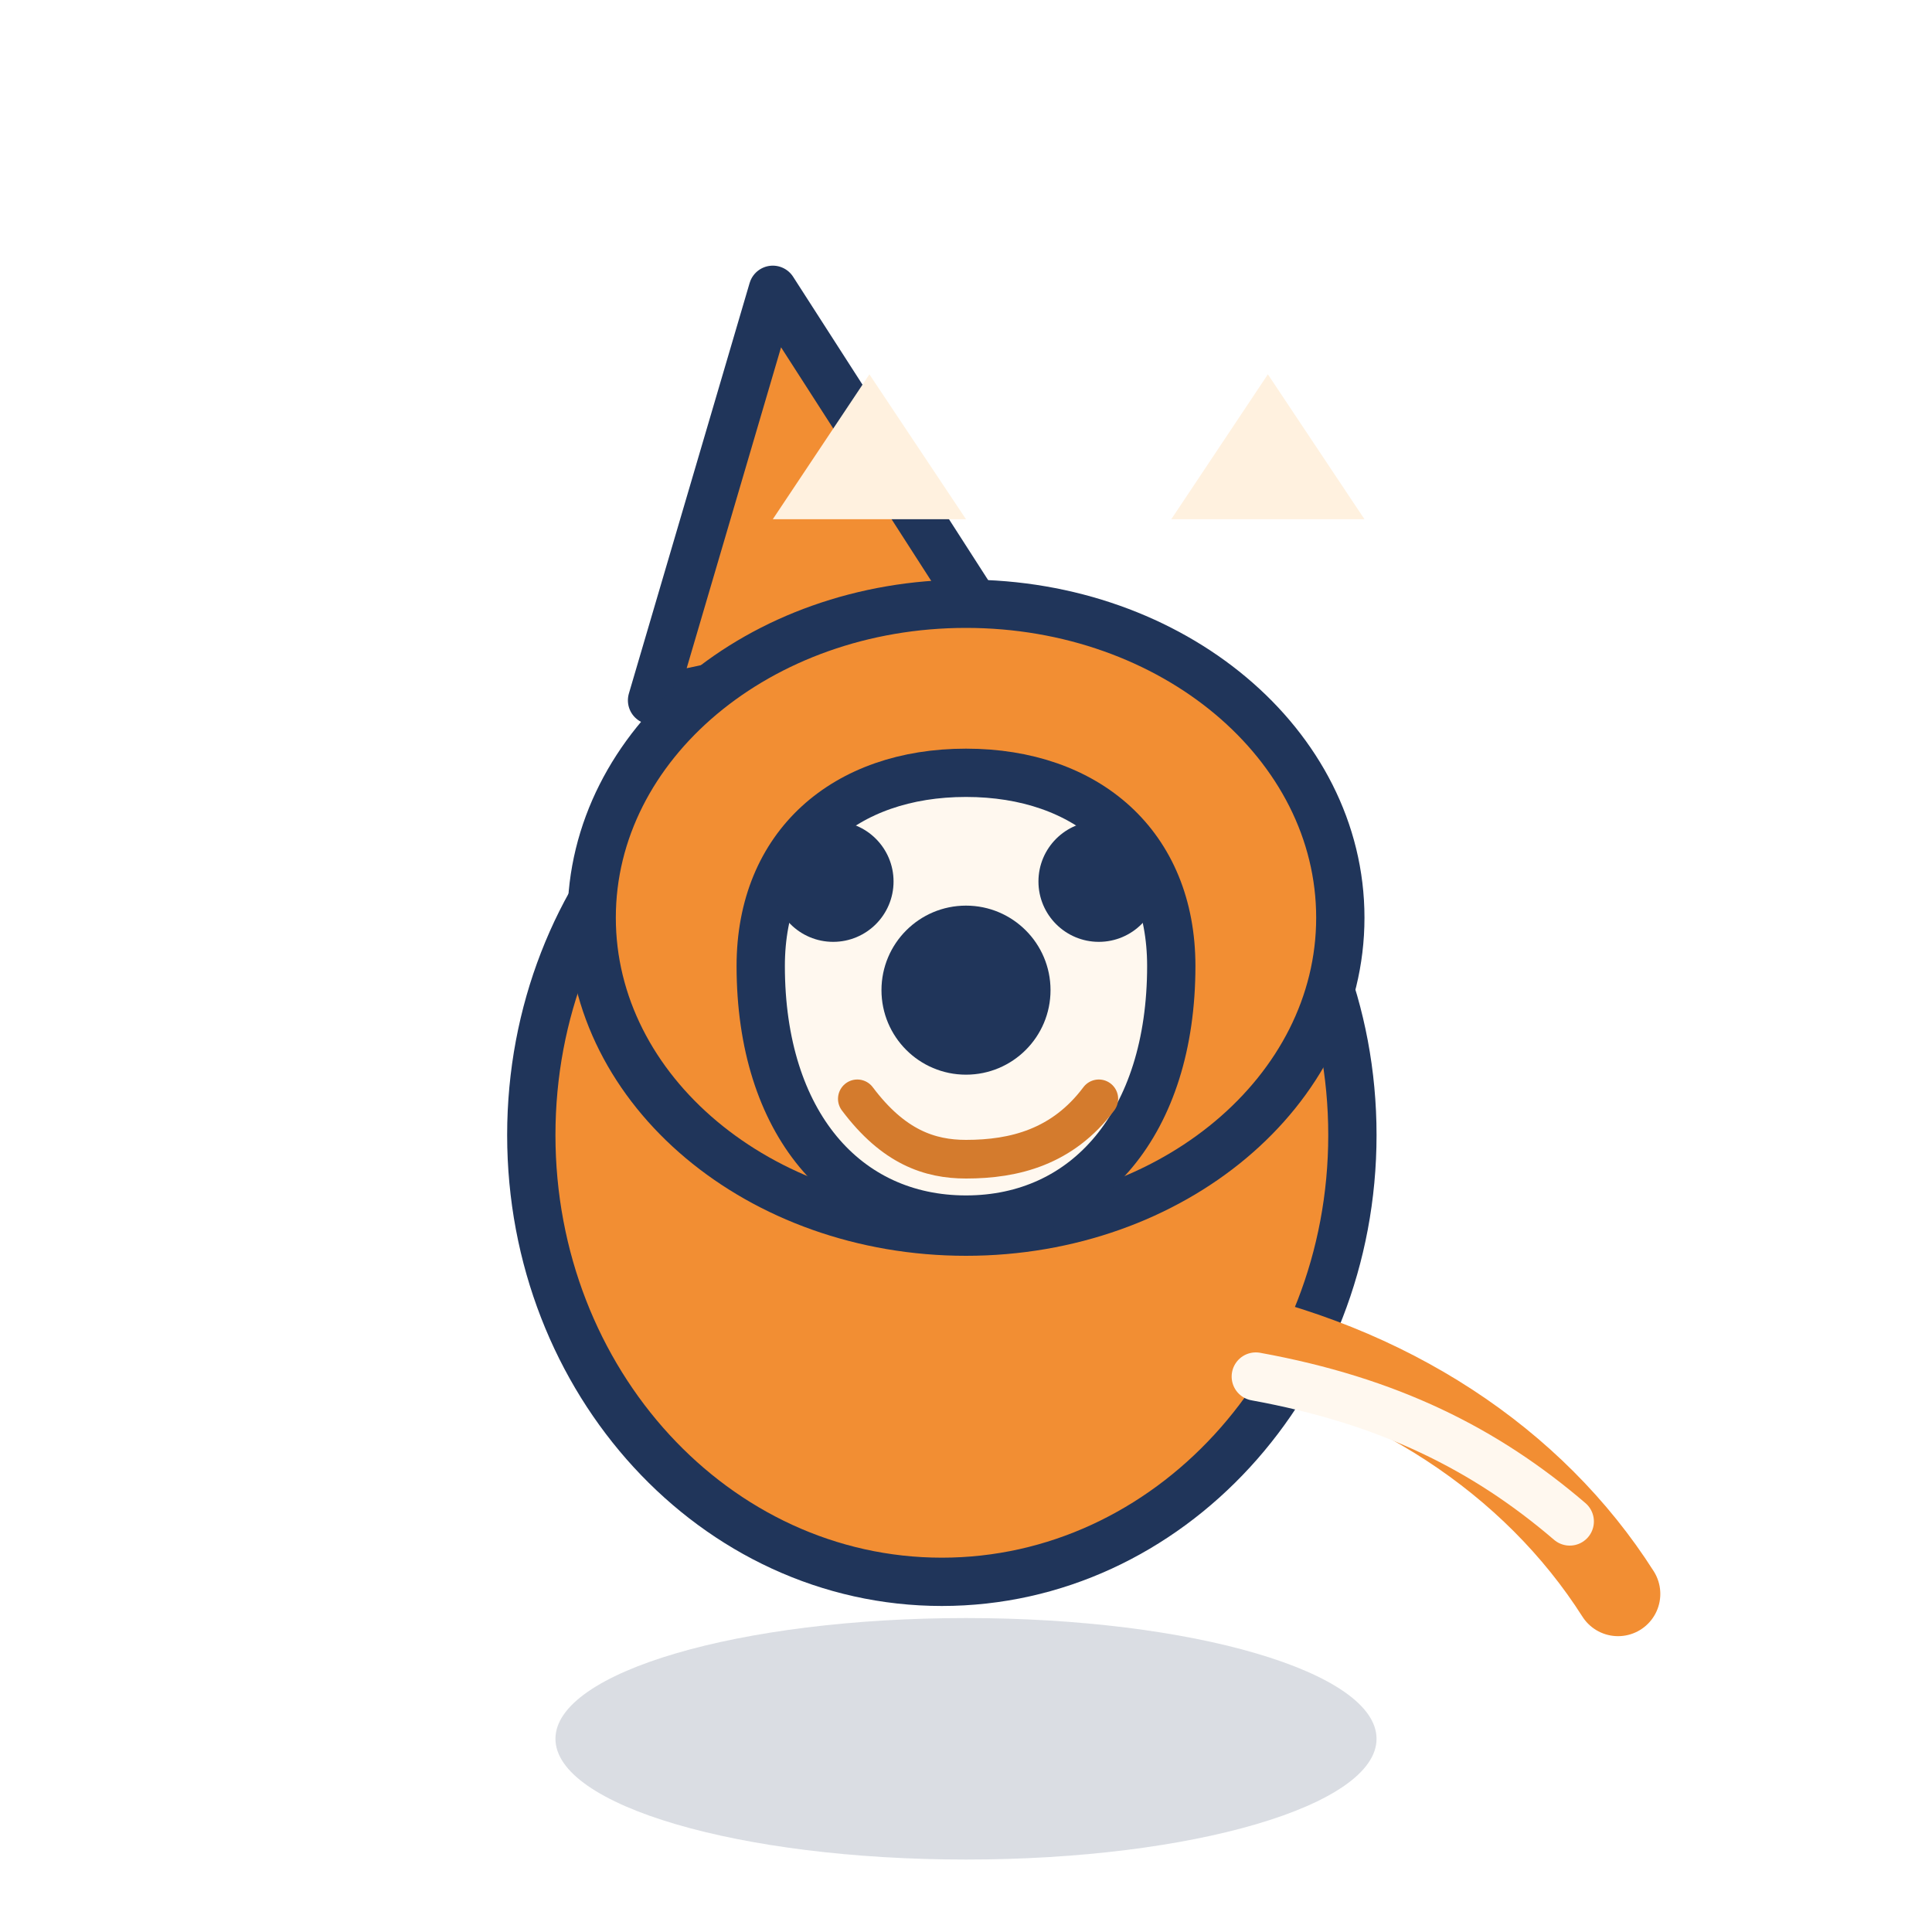
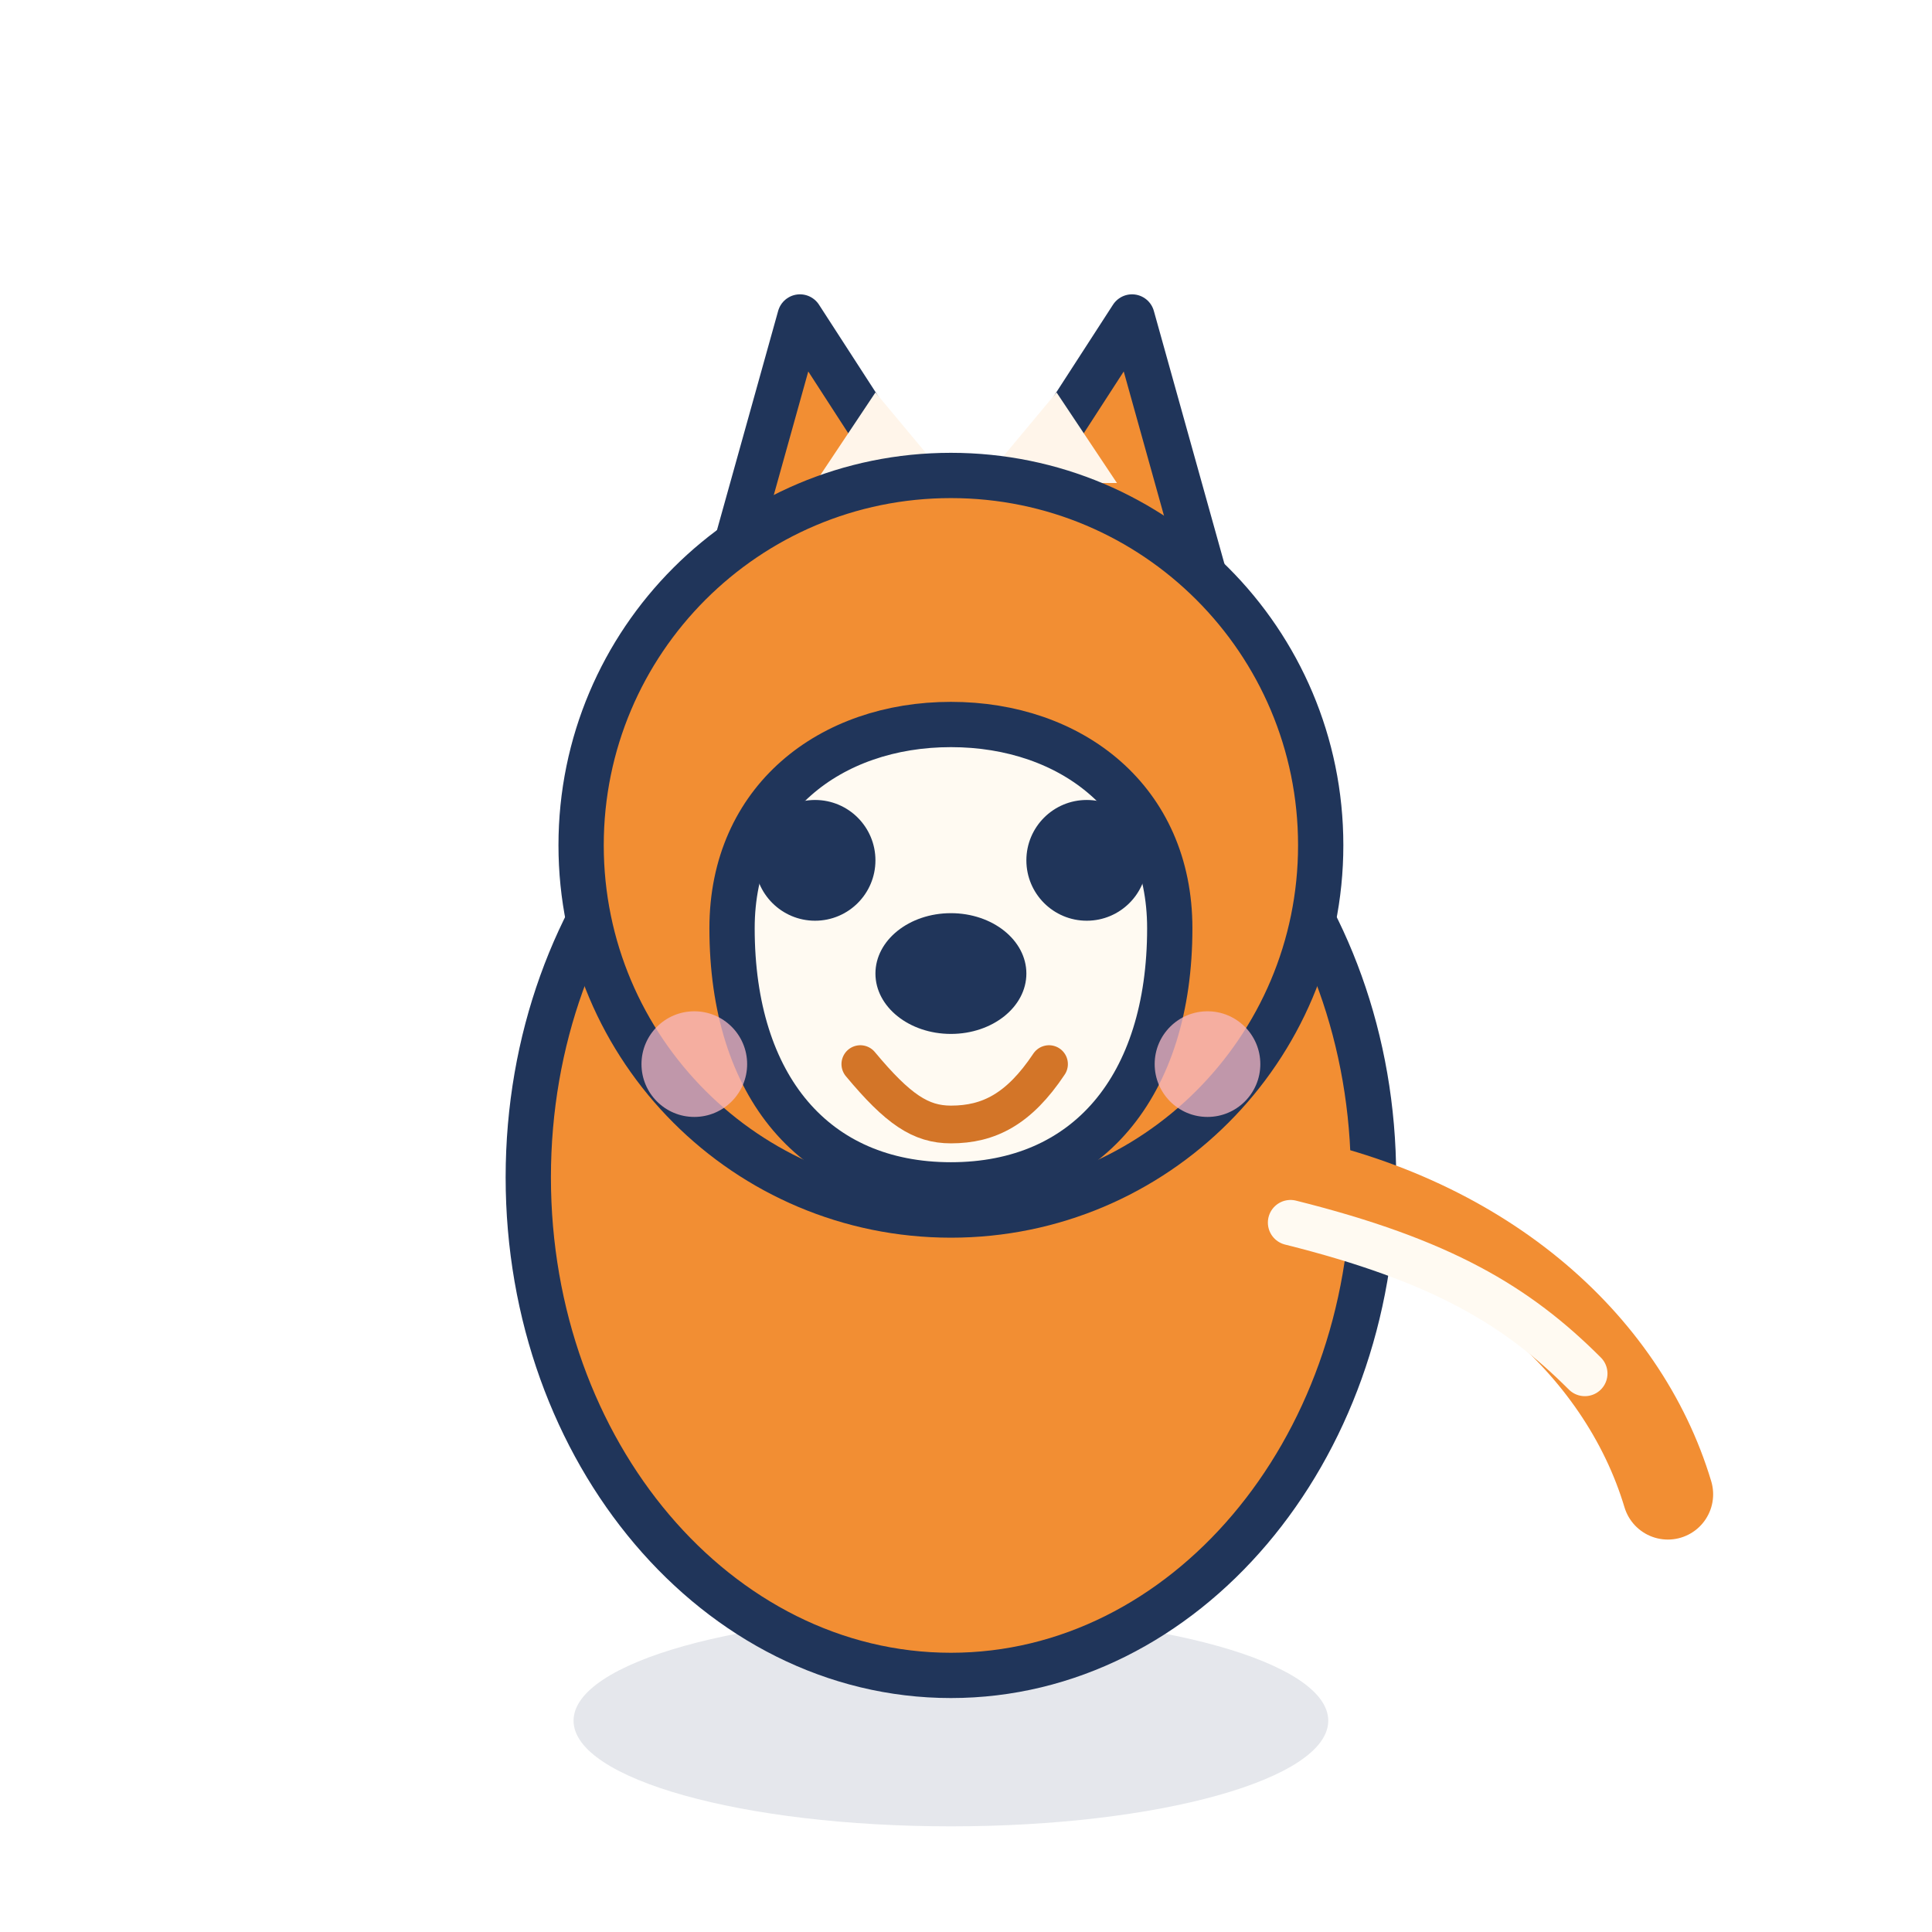
- <svg xmlns="http://www.w3.org/2000/svg" viewBox="0 0 160 160">
-   <ellipse cx="80" cy="144" rx="34" ry="10" fill="#314565" opacity=".18" />
-   <ellipse cx="78" cy="94" rx="34" ry="37" fill="#f28e33" stroke="#20355a" stroke-width="4" />
-   <path d="M54 58 64 24l18 28Z" fill="#f28e33" stroke="#20355a" stroke-width="4" stroke-linejoin="round" />
-   <path d="M108 58 96 24 78 52Z" fill="#f28e33" stroke="#20355a" stroke-width="4" stroke-linejoin="round" transform="translate(26,0) scale(-1,1)" />
-   <path d="M64 43 72 31l8 12Z" fill="#fff1df" />
-   <path d="M97 43 105 31l8 12Z" fill="#fff1df" />
-   <ellipse cx="80" cy="76" rx="31" ry="26" fill="#f28e33" stroke="#20355a" stroke-width="4" />
-   <path d="M80 64c10 0 17 6 17 16 0 13-7 21-17 21S63 93 63 80c0-10 7-16 17-16Z" fill="#fff8ef" stroke="#20355a" stroke-width="4" />
-   <circle cx="69" cy="73" r="5" fill="#20355a" />
-   <circle cx="91" cy="73" r="5" fill="#20355a" />
-   <circle cx="80" cy="82" r="7" fill="#20355a" />
-   <path d="M71 91c3 4 6 5 9 5 4 0 8-1 11-5" fill="none" stroke="#d47b2d" stroke-width="3.2" stroke-linecap="round" />
-   <path d="M100 110c15 3 27 11 34 22" fill="none" stroke="#f28e33" stroke-width="7" stroke-linecap="round" />
-   <path d="M104 114c11 2 19 6 26 12" fill="none" stroke="#fff8ef" stroke-width="4" stroke-linecap="round" />
+ <svg xmlns="http://www.w3.org/2000/svg" viewBox="0 0 256 256">
+   <ellipse cx="126" cy="228" rx="50" ry="14" fill="#20355a" opacity=".12" />
+   <path d="M94 85 106 42l22 34Z" fill="#f28e33" stroke="#20355a" stroke-width="6" stroke-linejoin="round" />
+   <path d="M162 85 150 42l-22 34Z" fill="#f28e33" stroke="#20355a" stroke-width="6" stroke-linejoin="round" />
+   <path d="M108 64 116 52l10 12Z" fill="#fff5ea" />
+   <path d="M148 64 140 52l-10 12Z" fill="#fff5ea" />
+   <ellipse cx="126" cy="156" rx="56" ry="66" fill="#f28e33" stroke="#20355a" stroke-width="6" />
+   <circle cx="126" cy="112" r="49" fill="#f28e33" stroke="#20355a" stroke-width="6" />
+   <path d="M126 96c16 0 29 10 29 27 0 21-11 34-29 34s-29-13-29-34c0-17 13-27 29-27Z" fill="#fffaf2" stroke="#20355a" stroke-width="6" />
+   <circle cx="108" cy="114" r="8" fill="#20355a" />
+   <circle cx="144" cy="114" r="8" fill="#20355a" />
+   <circle cx="92" cy="141" r="7" fill="#f6b8c4" opacity=".75" />
+   <circle cx="160" cy="141" r="7" fill="#f6b8c4" opacity=".75" />
+   <ellipse cx="126" cy="129" rx="10" ry="8" fill="#20355a" />
+   <path d="M114 141c5 6 8 8 12 8 5 0 9-2 13-8" fill="none" stroke="#d37528" stroke-width="5" stroke-linecap="round" />
+   <path d="M168 156c28 5 47 22 53 42" fill="none" stroke="#f28e33" stroke-width="12" stroke-linecap="round" />
+   <path d="M171 162c20 5 30 11 39 20" fill="none" stroke="#fffaf2" stroke-width="6" stroke-linecap="round" />
</svg>
